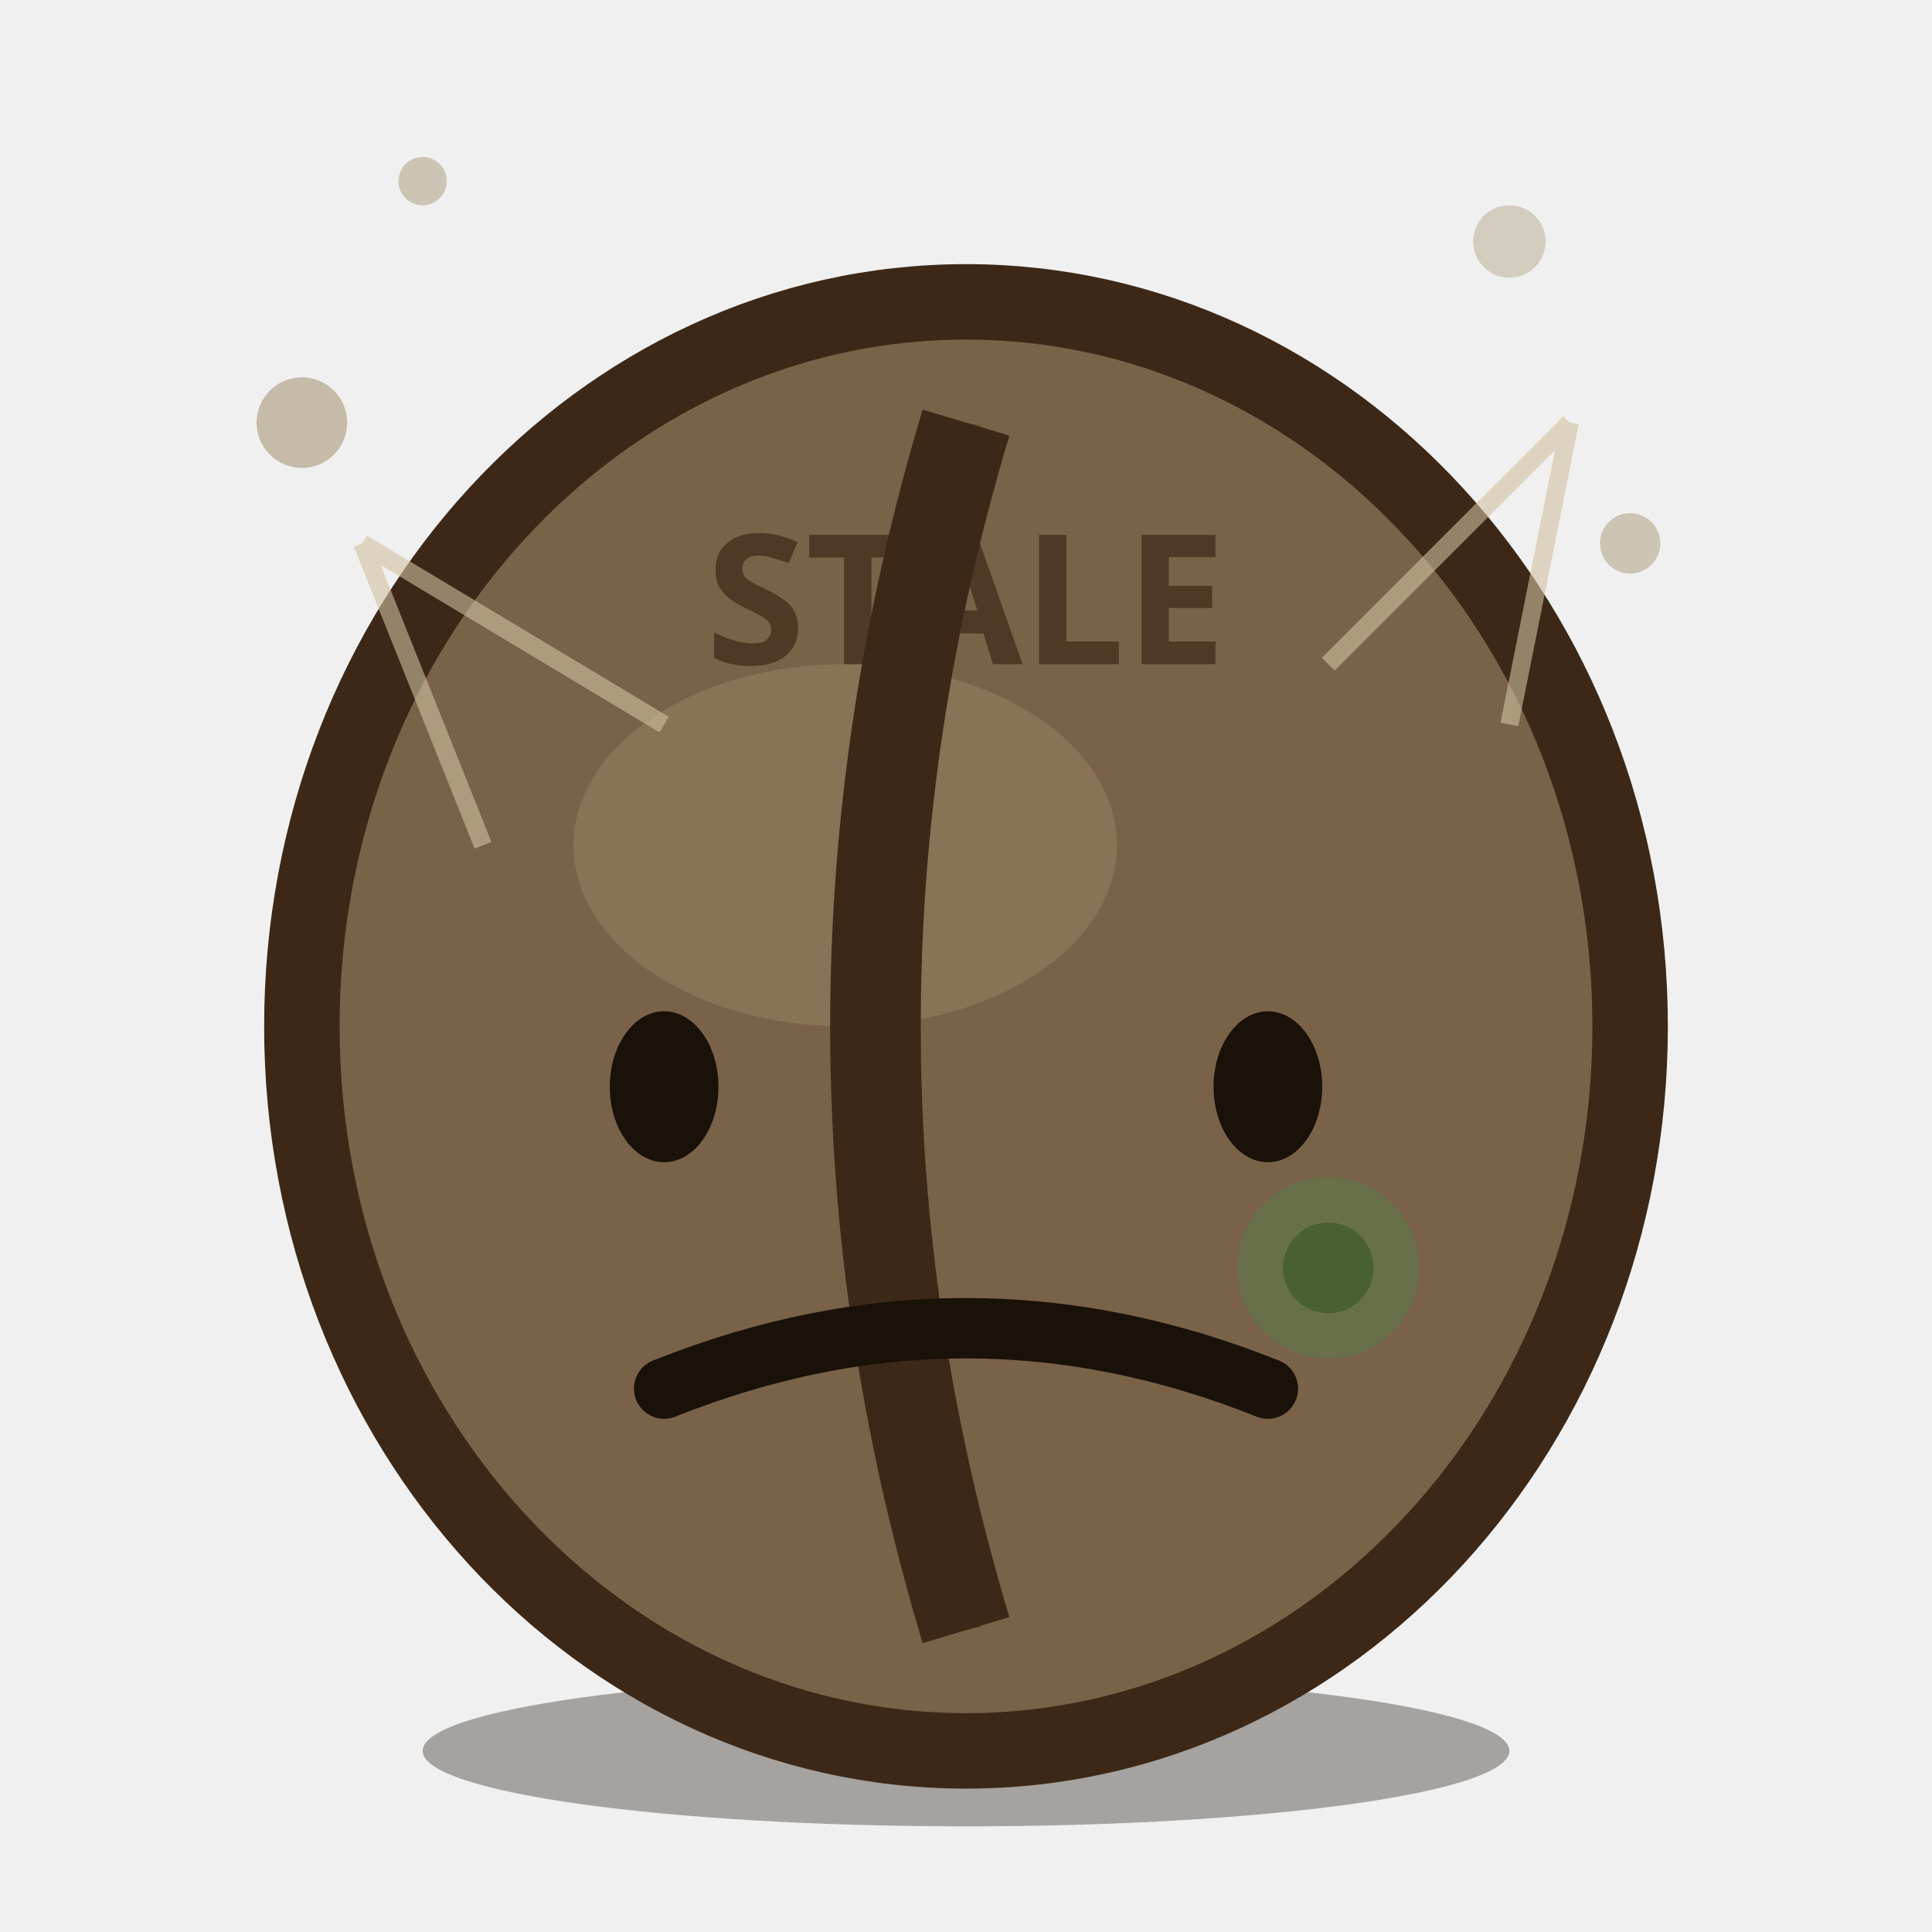
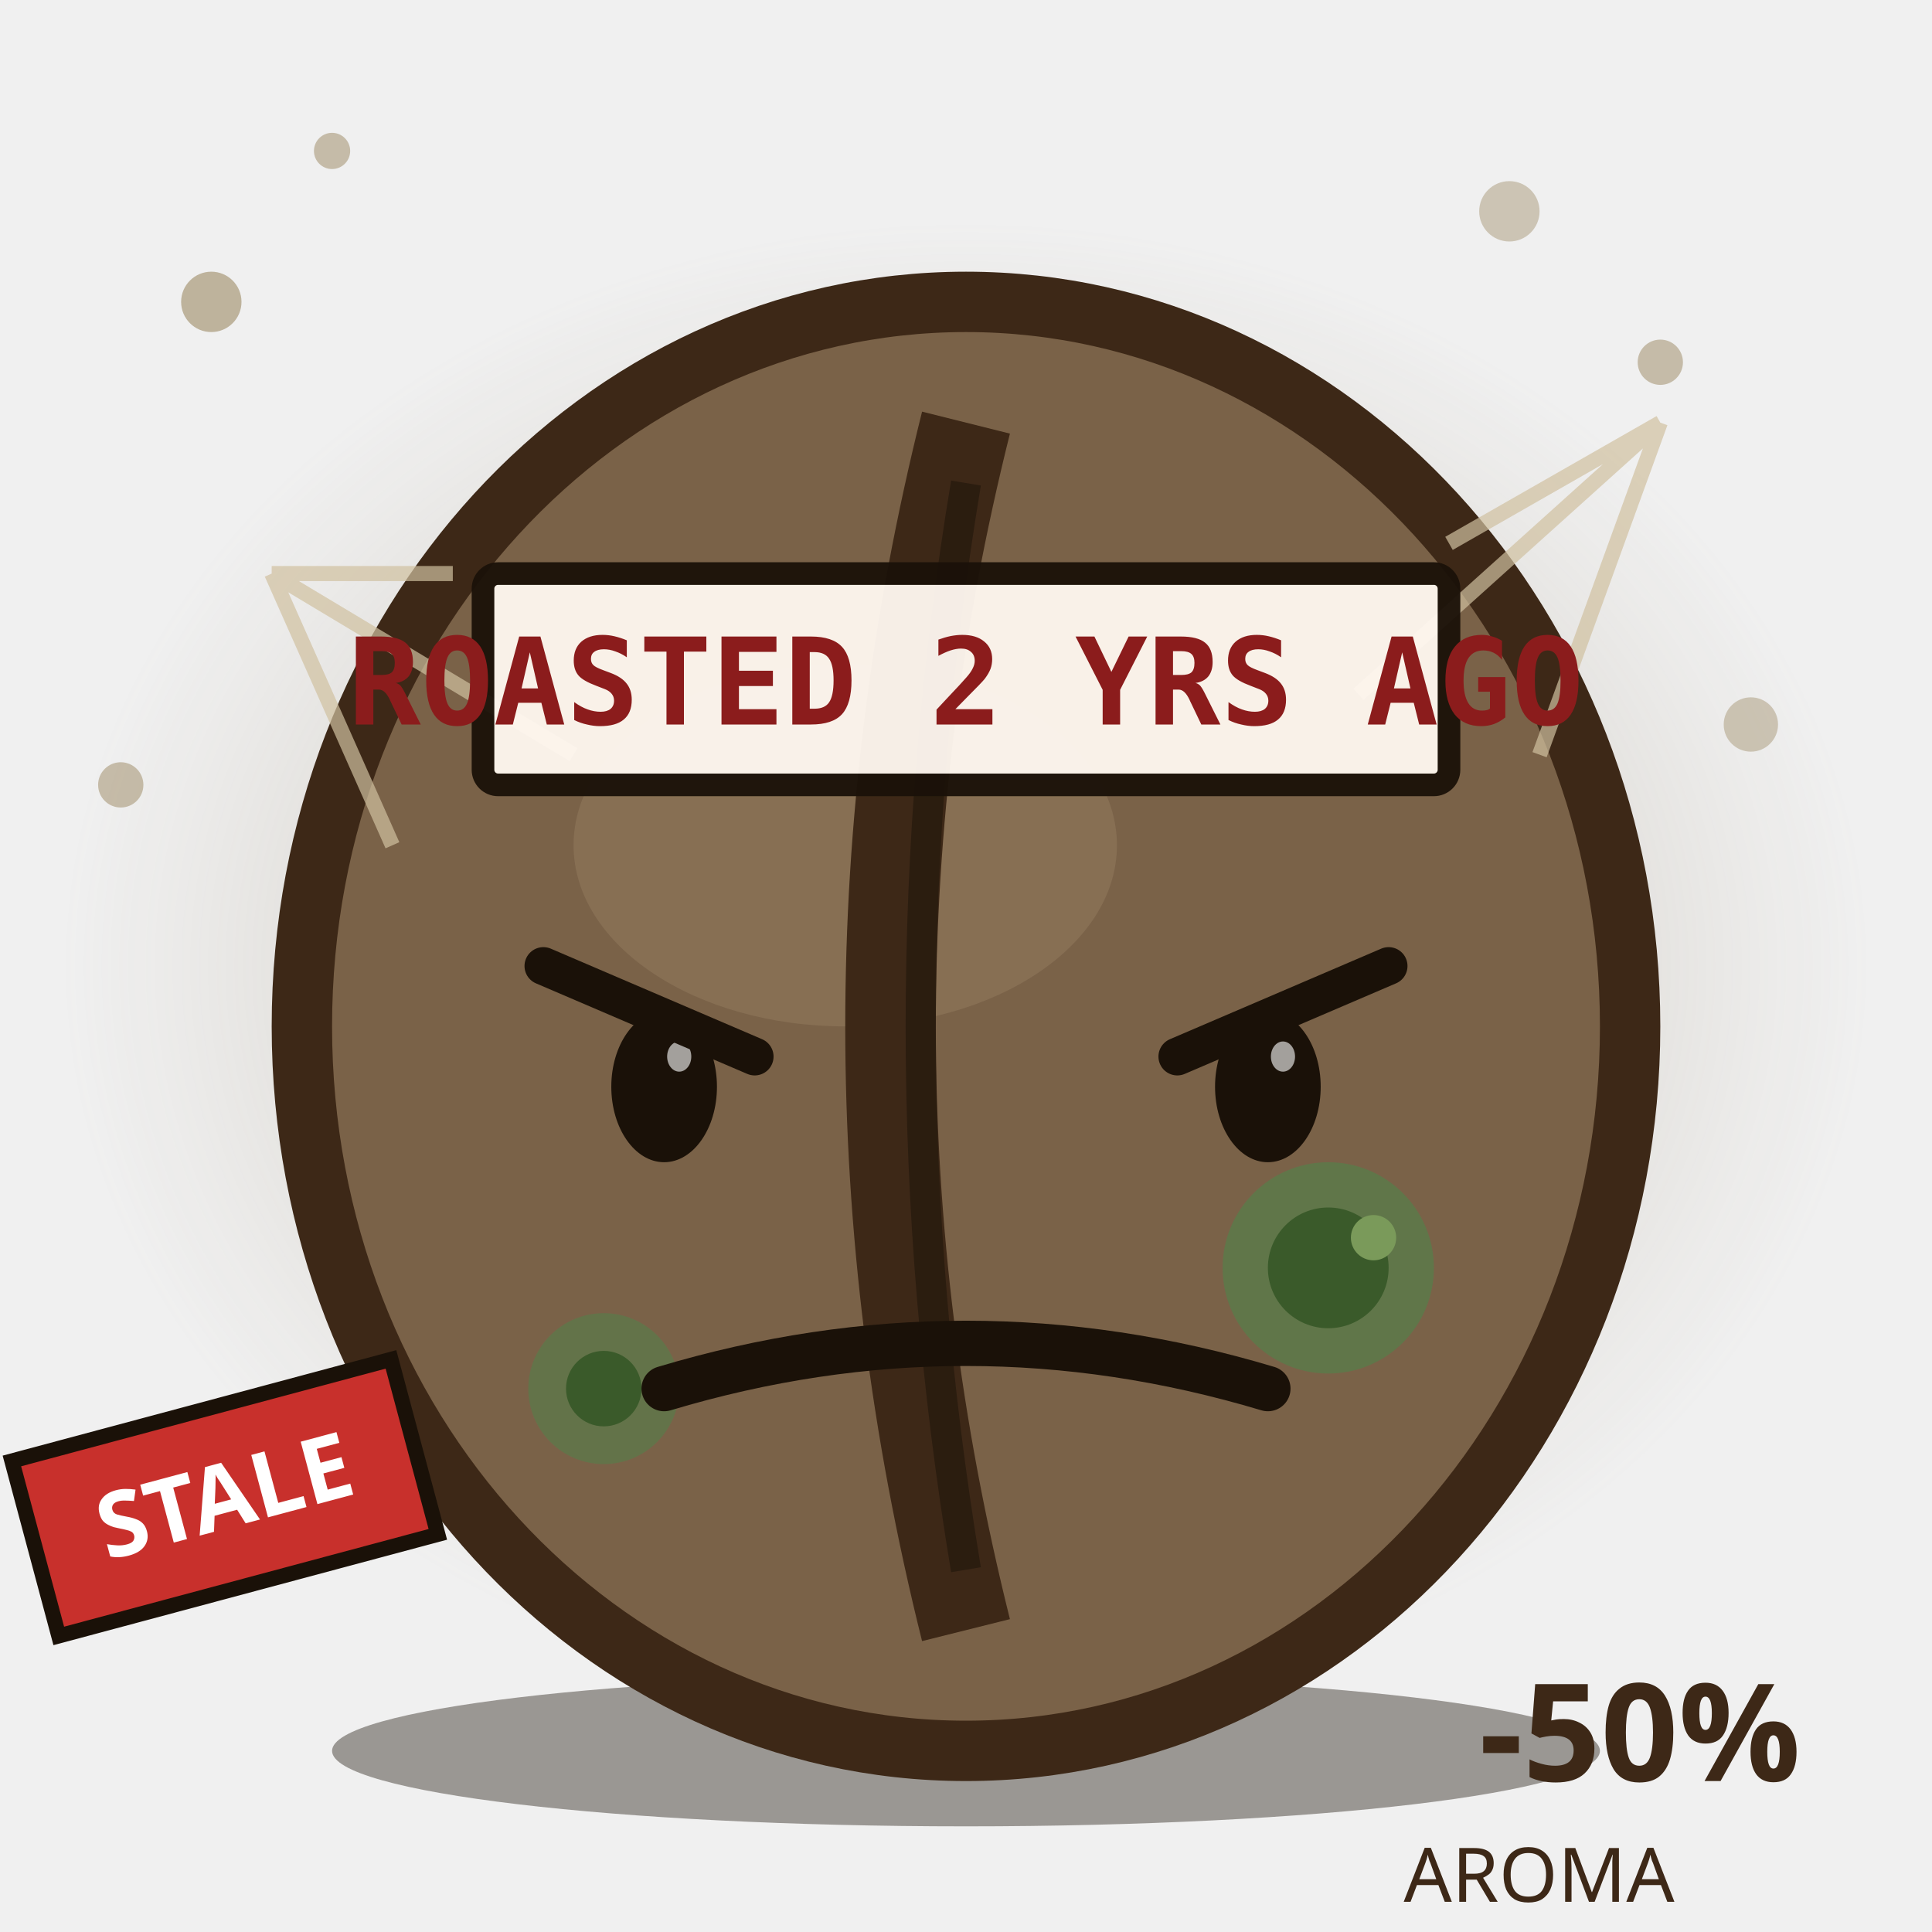
- <svg xmlns="http://www.w3.org/2000/svg" viewBox="0 0 64 64">
-   <ellipse cx="32" cy="58" rx="18" ry="2.5" fill="#1a1108" opacity="0.35" />
-   <circle cx="10" cy="14" r="1.5" fill="#a89878" opacity="0.6" />
-   <circle cx="54" cy="18" r="1" fill="#a89878" opacity="0.5" />
-   <circle cx="50" cy="8" r="1.2" fill="#a89878" opacity="0.4" />
-   <circle cx="14" cy="6" r="0.8" fill="#a89878" opacity="0.5" />
-   <ellipse cx="32" cy="34" rx="22" ry="24" fill="#7a6248" stroke="#3d2817" stroke-width="2.5" />
-   <ellipse cx="28" cy="28" rx="9" ry="6" fill="#9a8265" opacity="0.5" />
-   <path d="M 32 14 Q 26 34 32 54" fill="none" stroke="#3d2817" stroke-width="3" />
-   <path d="M 32 14 Q 28 34 32 54" fill="none" stroke="#3d2817" stroke-width="1" opacity="0.4" />
-   <path d="M 12 18 L 22 24 M 12 18 L 16 28" stroke="#d0c0a0" stroke-width="0.6" opacity="0.6" />
-   <path d="M 52 14 L 44 22 M 52 14 L 50 24" stroke="#d0c0a0" stroke-width="0.6" opacity="0.6" />
-   <circle cx="44" cy="42" r="3" fill="#5a7a4a" opacity="0.6" />
-   <circle cx="44" cy="42" r="1.5" fill="#3a5a2a" opacity="0.7" />
-   <ellipse cx="22" cy="36" rx="1.8" ry="2.5" fill="#1a1108" />
-   <ellipse cx="42" cy="36" rx="1.8" ry="2.5" fill="#1a1108" />
-   <path d="M 22 46 Q 32 42 42 46" fill="none" stroke="#1a1108" stroke-width="2" stroke-linecap="round" />
-   <text x="32" y="22" text-anchor="middle" font-family="sans-serif" font-size="6" font-weight="bold" fill="#3d2817" opacity="0.7">STALE</text>
+ <svg xmlns="http://www.w3.org/2000/svg" viewBox="0 0 128 128" width="128" height="128">
+   <defs>
+     <radialGradient id="dustcloud" cx="0.5" cy="0.5">
+       <stop offset="0" stop-color="#8b7a5c" stop-opacity="0.4" />
+       <stop offset="1" stop-color="#8b7a5c" stop-opacity="0" />
+     </radialGradient>
+   </defs>
+   <ellipse cx="64" cy="116" rx="42" ry="5" fill="#1a1108" opacity="0.4" />
+   <ellipse cx="64" cy="64" rx="60" ry="50" fill="url(#dustcloud)" />
+   <circle cx="14" cy="20" r="2" fill="#a89878" opacity="0.7" />
+   <circle cx="110" cy="24" r="1.5" fill="#a89878" opacity="0.6" />
+   <circle cx="100" cy="14" r="2" fill="#a89878" opacity="0.5" />
+   <circle cx="22" cy="10" r="1.2" fill="#a89878" opacity="0.6" />
+   <circle cx="116" cy="48" r="1.8" fill="#a89878" opacity="0.5" />
+   <circle cx="8" cy="52" r="1.5" fill="#a89878" opacity="0.6" />
+   <ellipse cx="64" cy="68" rx="44" ry="48" fill="#7a6248" stroke="#3d2817" stroke-width="4" />
+   <ellipse cx="56" cy="56" rx="18" ry="12" fill="#9a8265" opacity="0.4" />
+   <path d="M 64 28 Q 54 68 64 108" fill="none" stroke="#3d2817" stroke-width="6" />
+   <path d="M 64 32 Q 58 68 64 104" fill="none" stroke="#1a1108" stroke-width="2" opacity="0.5" />
+   <path d="M 18 38 L 38 50 M 18 38 L 26 56 M 18 38 L 30 38" stroke="#d0c0a0" stroke-width="1" opacity="0.7" />
+   <path d="M 110 28 L 90 46 M 110 28 L 102 50 M 110 28 L 96 36" stroke="#d0c0a0" stroke-width="1" opacity="0.7" />
+   <circle cx="88" cy="84" r="7" fill="#5a7a4a" opacity="0.8" />
+   <circle cx="88" cy="84" r="4" fill="#3a5a2a" />
+   <circle cx="91" cy="82" r="1.5" fill="#7a9a5a" />
+   <circle cx="40" cy="92" r="5" fill="#5a7a4a" opacity="0.7" />
+   <circle cx="40" cy="92" r="2.5" fill="#3a5a2a" />
+   <ellipse cx="44" cy="72" rx="3.5" ry="5" fill="#1a1108" />
+   <ellipse cx="84" cy="72" rx="3.5" ry="5" fill="#1a1108" />
+   <ellipse cx="45" cy="70" rx="0.8" ry="1" fill="#fff" opacity="0.6" />
+   <ellipse cx="85" cy="70" rx="0.8" ry="1" fill="#fff" opacity="0.6" />
+   <path d="M 36 64 L 50 70" stroke="#1a1108" stroke-width="2.5" stroke-linecap="round" />
+   <path d="M 78 70 L 92 64" stroke="#1a1108" stroke-width="2.5" stroke-linecap="round" />
+   <path d="M 44 92 Q 64 86 84 92" fill="none" stroke="#1a1108" stroke-width="3" stroke-linecap="round" />
+   <rect x="32" y="38" width="64" height="14" fill="#fff8f0" stroke="#1a1108" stroke-width="1.5" rx="1" opacity="0.95" />
+   <text x="64" y="48" text-anchor="middle" font-family="monospace" font-size="8" font-weight="bold" fill="#8b1c1c">ROASTED 2 YRS AGO</text>
+   <g transform="rotate(-15 12 100)">
+     <rect x="2" y="94" width="26" height="12" fill="#c8302c" stroke="#1a1108" stroke-width="1" />
+     <text x="15" y="102" text-anchor="middle" font-family="sans-serif" font-size="6" font-weight="bold" fill="#fff">STALE</text>
+   </g>
+   <text x="98" y="118" font-family="sans-serif" font-size="9" font-weight="bold" fill="#3d2817">-50%</text>
+   <text x="93" y="126" font-family="sans-serif" font-size="5" fill="#3d2817">AROMA</text>
</svg>
